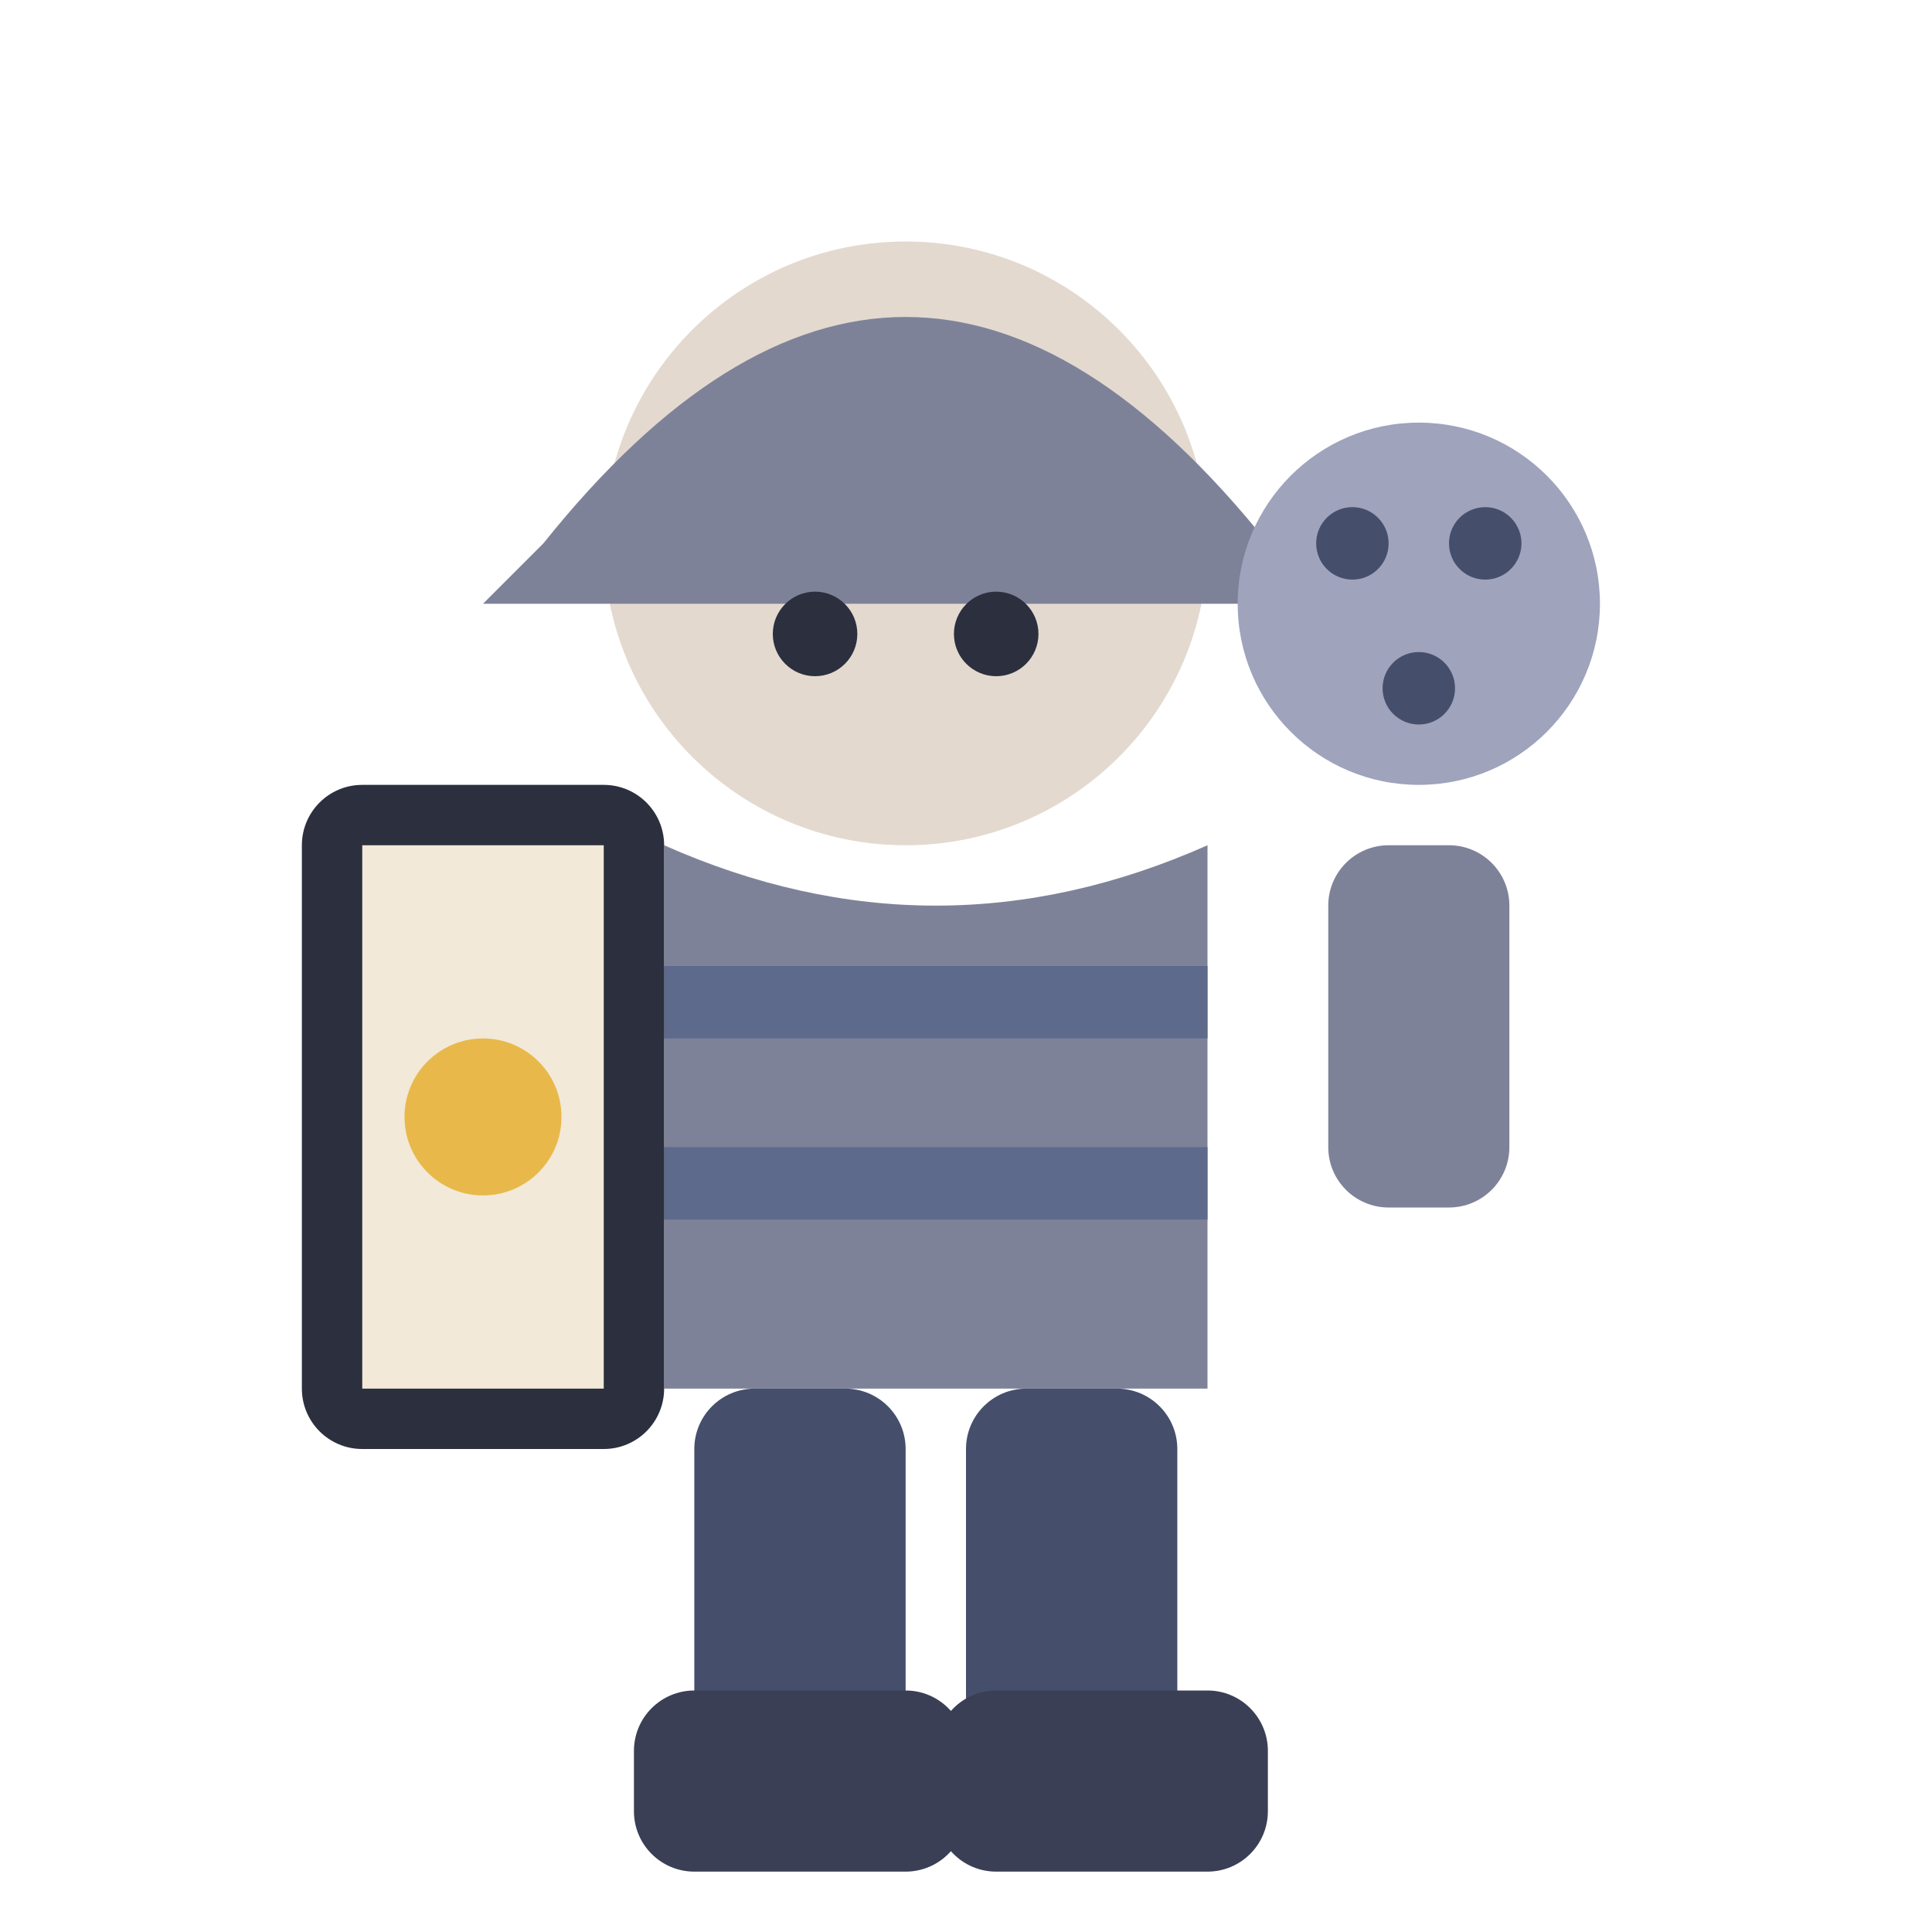
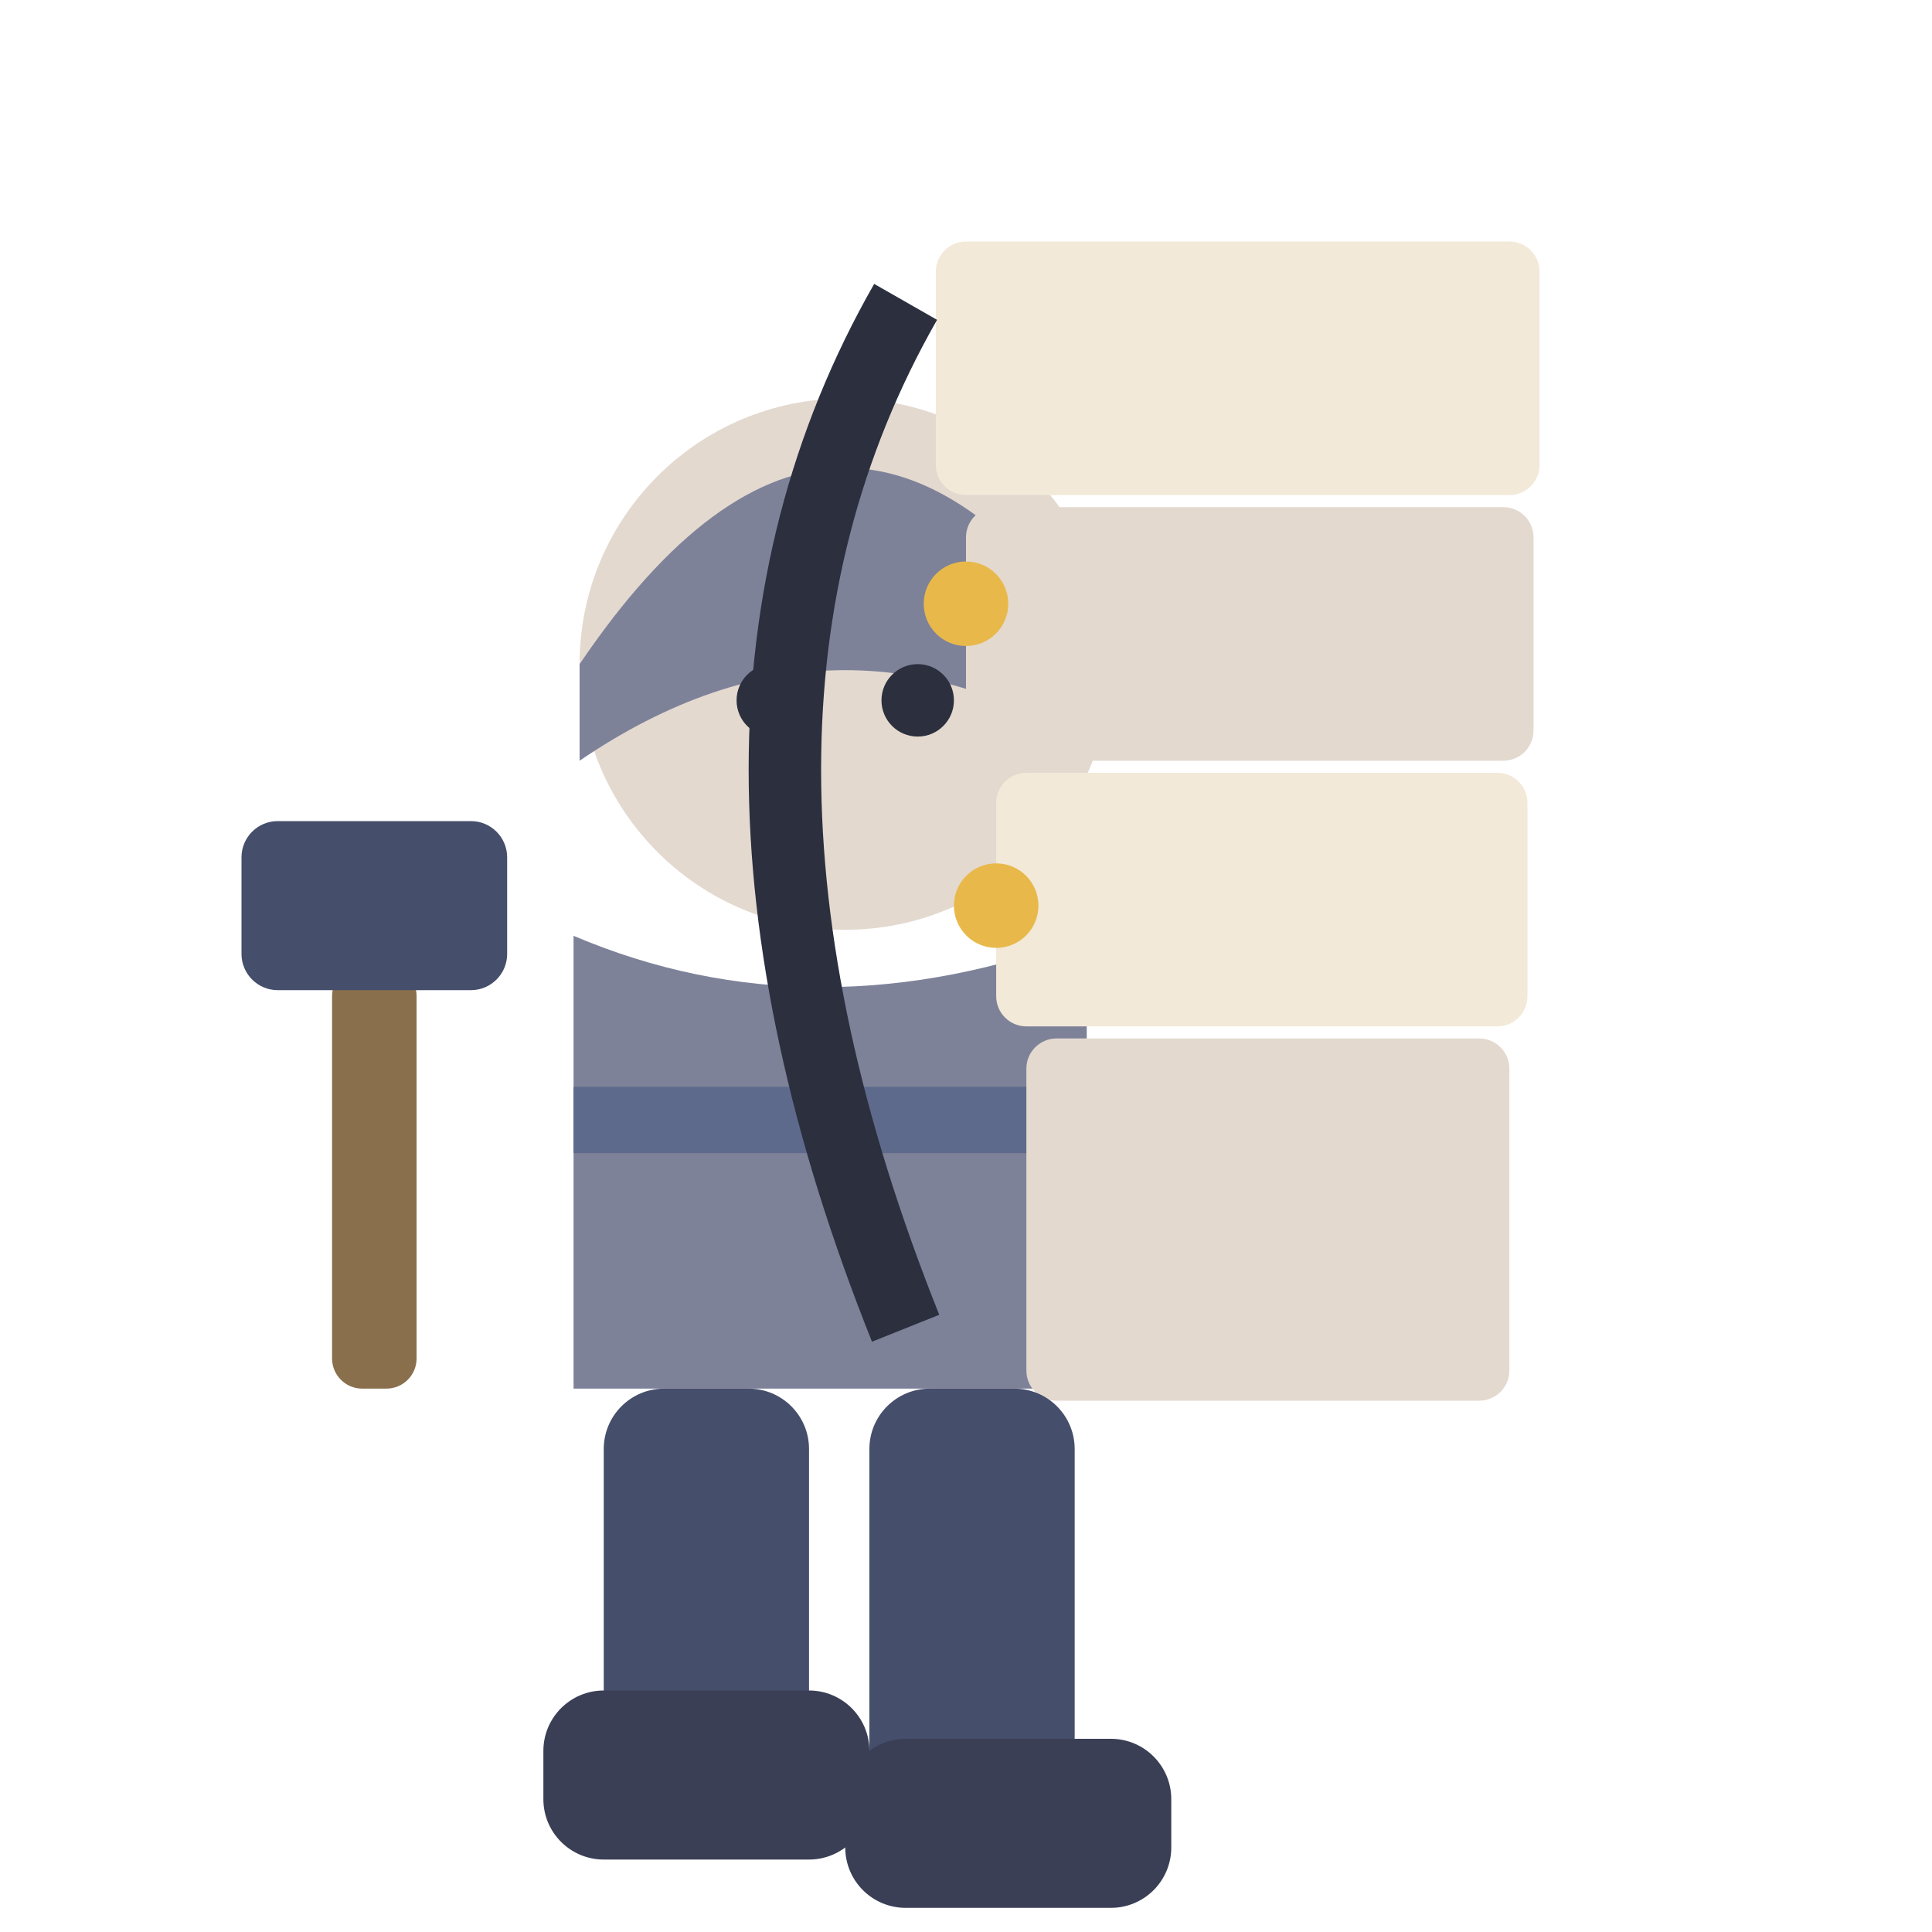
<svg xmlns="http://www.w3.org/2000/svg" viewBox="0 0 32 32">
-   <circle cx="15" cy="9" r="5" fill="#E3D9CF" />
-   <path d="M9,9 Q15,1.5 21,9 L22,10 L8,10 Z" fill="#7E8299" />
-   <circle cx="13.5" cy="10.5" r="0.7" fill="#2B2F3E" />
-   <circle cx="16.5" cy="10.5" r="0.7" fill="#2B2F3E" />
-   <path d="M11,14 L11,23 L20,23 L20,14 Q15.5,16 11,14 Z" fill="#7E8299" />
-   <rect x="11" y="16" width="9" height="1.2" fill="#5E6A8C" />
-   <rect x="11" y="19" width="9" height="1.2" fill="#5E6A8C" />
-   <rect x="5" y="13" width="6" height="11" rx="1" fill="#2B2F3E" />
-   <rect x="6" y="14" width="4" height="9" fill="#F2E9D8" />
-   <circle cx="8" cy="18.5" r="1.3" fill="#E8B94A" />
-   <rect x="22" y="14" width="3" height="6" rx="1" fill="#7E8299" />
-   <circle cx="23.5" cy="10" r="3" fill="#9FA3BC" />
-   <circle cx="22.4" cy="9" r="0.6" fill="#454E6B" />
-   <circle cx="24.6" cy="9" r="0.6" fill="#454E6B" />
-   <circle cx="23.5" cy="11.4" r="0.6" fill="#454E6B" />
-   <rect x="11.5" y="23" width="3.5" height="7" rx="1" fill="#454E6B" />
-   <rect x="16" y="23" width="3.5" height="7" rx="1" fill="#454E6B" />
-   <rect x="10.5" y="28" width="5.5" height="3" rx="1" fill="#3A3F55" />
-   <rect x="15.5" y="28" width="5.5" height="3" rx="1" fill="#3A3F55" />
+   <circle cx="14" cy="11" r="4.4" fill="#E3D9CF" />
+   <path d="M9.6,11 Q14,4.5 18.4,11 L18.4,12.6 Q14,9.6 9.6,12.6 Z" fill="#7E8299" />
+   <circle cx="12.8" cy="11.6" r="0.6" fill="#2B2F3E" />
+   <circle cx="15.2" cy="11.6" r="0.6" fill="#2B2F3E" />
+   <path d="M9.5,15.5 L9.5,23 L18,23 L18,15.5 Q13.5,17.2 9.5,15.5 Z" fill="#7E8299" />
+   <rect x="9.5" y="18" width="8.5" height="1.1" fill="#5E6A8C" />
+   <rect x="15.5" y="4" width="10" height="4.2" rx="0.5" fill="#F2E9D8" />
+   <rect x="16" y="8.4" width="9.4" height="4.2" rx="0.5" fill="#E3D9CF" />
+   <rect x="16.5" y="12.8" width="8.8" height="4.2" rx="0.5" fill="#F2E9D8" />
+   <rect x="17" y="17.2" width="8" height="6" rx="0.5" fill="#E3D9CF" />
+   <path d="M15,5 Q11,12 15,22" stroke="#2B2F3E" stroke-width="1.2" fill="none" />
+   <circle cx="16" cy="10" r="0.7" fill="#E8B94A" />
+   <circle cx="16.5" cy="15" r="0.7" fill="#E8B94A" />
+   <rect x="5.5" y="16" width="1.4" height="7" rx="0.5" fill="#8A6F4D" />
+   <rect x="4" y="13.6" width="4.4" height="2.8" rx="0.6" fill="#454E6B" />
+   <rect x="10" y="23" width="3.4" height="6" rx="1" fill="#454E6B" />
+   <rect x="14.4" y="23" width="3.4" height="7" rx="1" fill="#454E6B" />
+   <rect x="9" y="28" width="5.4" height="2.8" rx="1" fill="#3A3F55" />
+   <rect x="14" y="28.8" width="5.4" height="2.8" rx="1" fill="#3A3F55" />
</svg>
